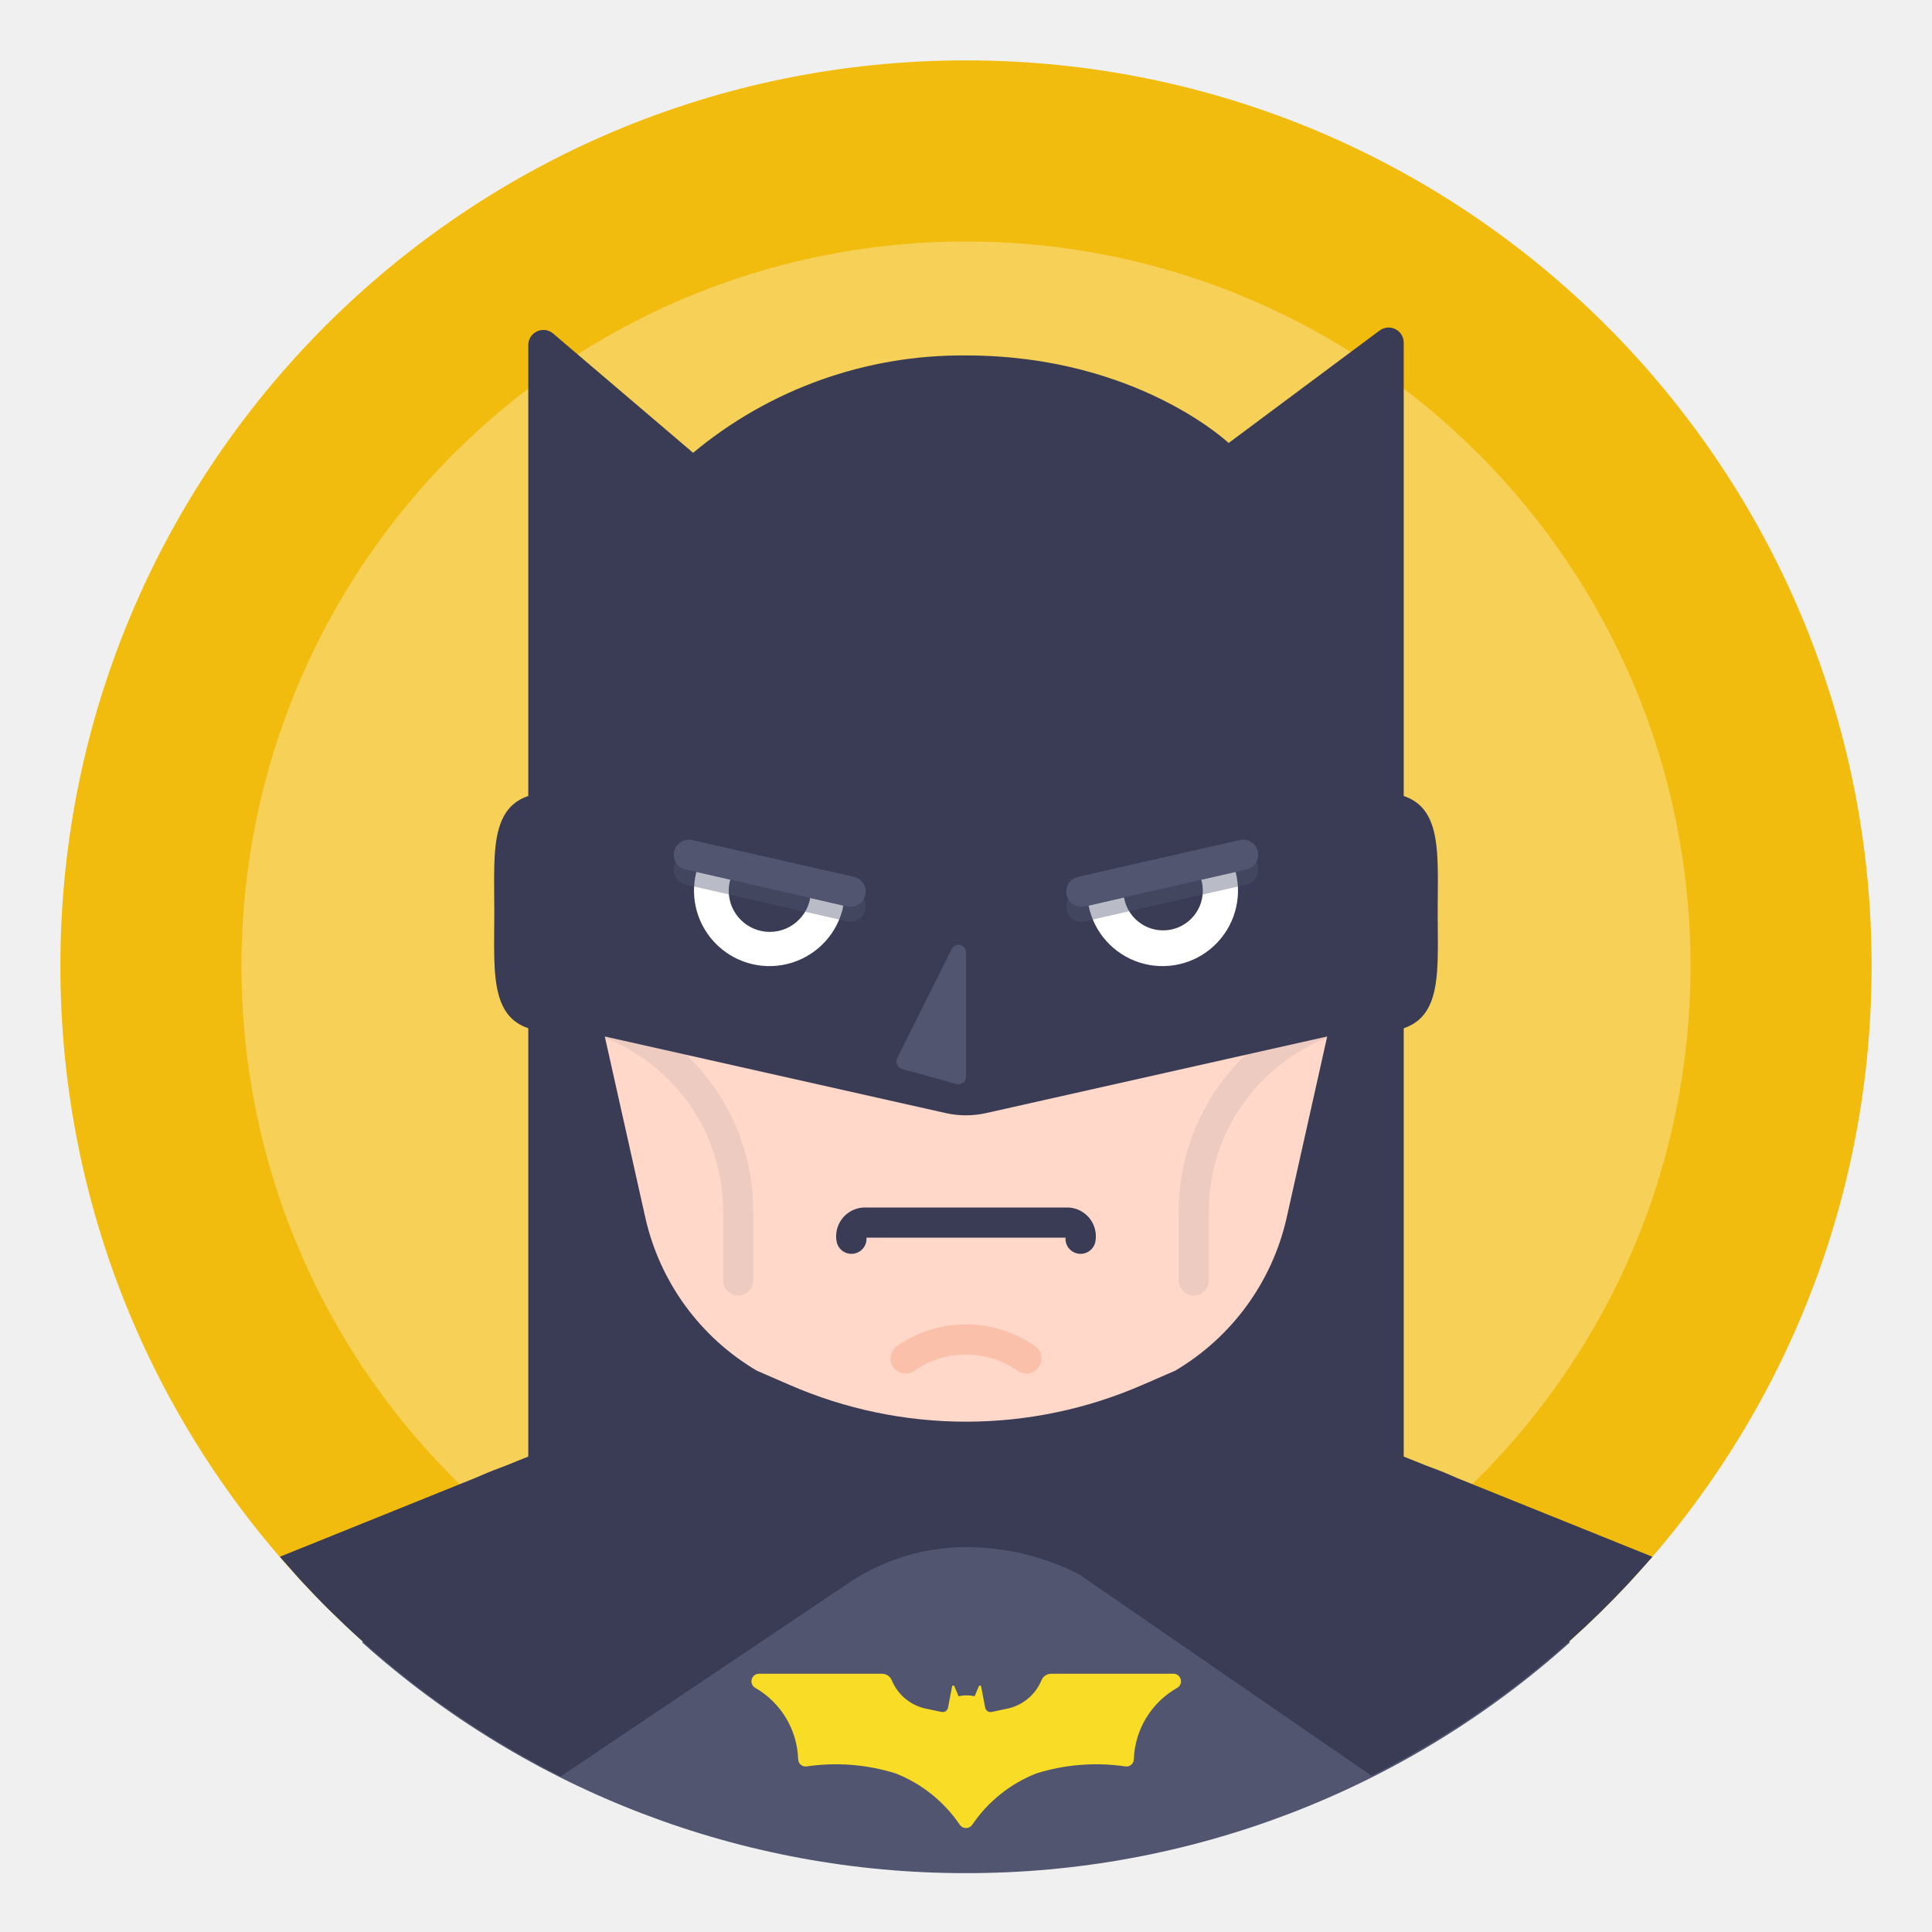
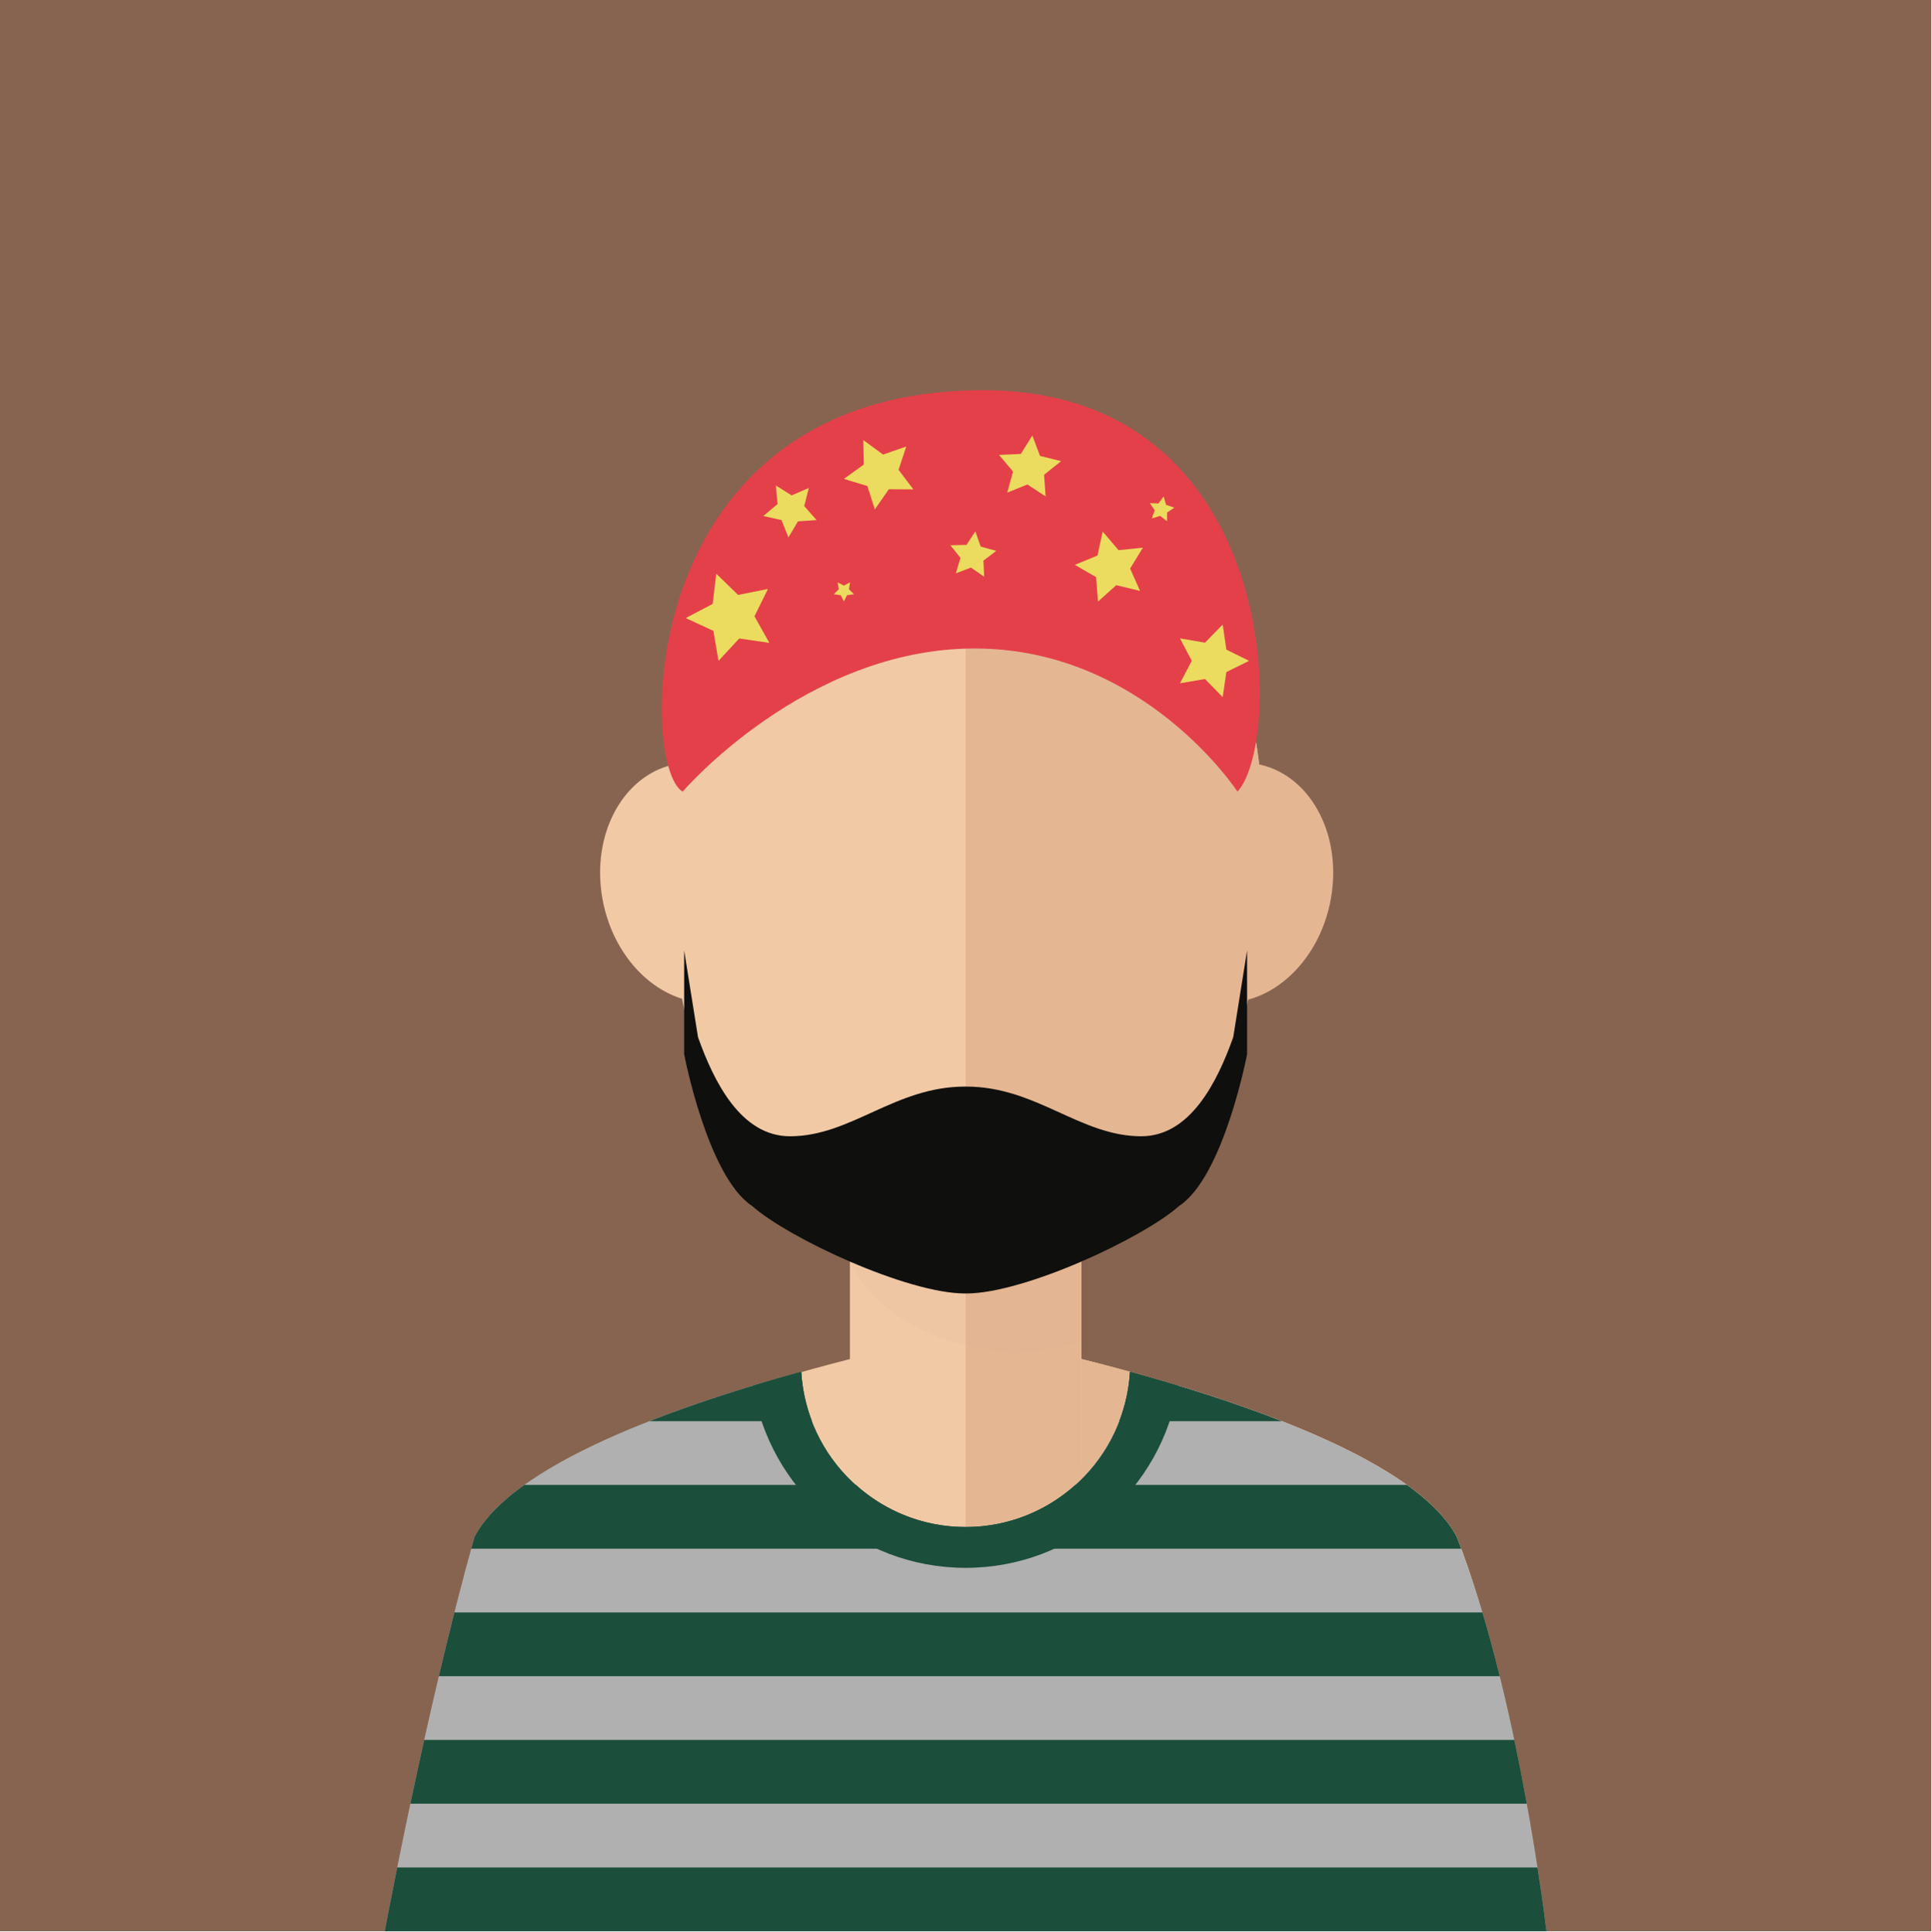
- <svg xmlns="http://www.w3.org/2000/svg" viewBox="0 0 128 128" data-name="Layer 1" id="Layer_1" fill="#000000">
+ <svg xmlns="http://www.w3.org/2000/svg" version="1.1" id="Layer_1" viewBox="0 0 145 145" xml:space="preserve" fill="#000000">
  <g id="SVGRepo_bgCarrier" stroke-width="0" />
  <g id="SVGRepo_tracerCarrier" stroke-linecap="round" stroke-linejoin="round" />
  <g id="SVGRepo_iconCarrier">
-     <defs>
-       <style>.cls-1{fill:#f2bc0f;}.cls-2,.cls-8{fill:#ffffff;}.cls-2{opacity:0.3;}.cls-3{fill:#515570;}.cls-4{fill:#393c54;}.cls-5{fill:#ffd8c9;}.cls-10,.cls-12,.cls-6,.cls-7,.cls-9{fill:none;stroke-linecap:round;stroke-linejoin:round;stroke-width:2px;}.cls-6{stroke:#393c54;}.cls-10,.cls-7,.cls-9{stroke:#515570;}.cls-7{opacity:0.1;}.cls-9{opacity:0.4;}.cls-11{fill:#f8dc25;}.cls-12{stroke:#fbc0aa;}</style>
-     </defs>
-     <circle class="cls-1" cx="64" cy="64" r="60" />
-     <circle class="cls-2" cx="64" cy="64" r="48" />
-     <path class="cls-3" d="M64,124.1a59.78,59.78,0,0,0,40-15.28l-2.39-5.68c-1.71-4-6.22-6.64-11.29-6.64H37.69c-5.07,0-9.58,2.66-11.29,6.64L24,108.82A59.78,59.78,0,0,0,64,124.1Z" />
-     <path class="cls-4" d="M95.25,60.43c0,4.38.45,7.93-3.93,7.93a7.93,7.93,0,1,1,0-15.86C95.7,52.5,95.25,56.05,95.25,60.43Z" />
-     <path class="cls-4" d="M44.61,60.43a7.93,7.93,0,0,1-7.93,7.93c-4.38,0-3.93-3.55-3.93-7.93s-.45-7.93,3.93-7.93A7.93,7.93,0,0,1,44.61,60.43Z" />
-     <path class="cls-5" d="M64,95.37A28.31,28.31,0,0,1,35.68,67.05V52.43c0-15.64,12.68-25.32,28.32-25.32s28.32,9.68,28.32,25.32V67.05A28.31,28.31,0,0,1,64,95.37Z" />
-     <path class="cls-6" d="M56.41,82.07A.91.91,0,0,1,57.25,81h13.5a.91.91,0,0,1,.84,1.07" />
-     <path class="cls-7" d="M90.91,67A13.34,13.34,0,0,0,79.09,80.34v4.49" />
-     <path class="cls-7" d="M37.09,67A13.34,13.34,0,0,1,48.91,80.34v4.49" />
-     <path class="cls-4" d="M35,67.53l27.68,6.22a6.14,6.14,0,0,0,2.63,0L93,67.53V22.7a1,1,0,0,0-1.6-.8l-10,7.45s-6.12-5.8-17.39-5.8A27.83,27.83,0,0,0,45.92,30l-9.27-7.9a1,1,0,0,0-1.65.76Z" />
-     <path class="cls-8" d="M46.13,57.75,55.88,60a5,5,0,1,1-9.75-2.21Z" />
-     <circle class="cls-4" cx="51" cy="59.02" r="2.72" />
-     <line class="cls-9" x1="56.36" x2="45.64" y1="60.07" y2="57.63" />
-     <line class="cls-10" x1="56.36" x2="45.64" y1="59.07" y2="56.63" />
-     <path class="cls-11" d="M78,111.82a.5.5,0,0,0-.26-.93H69.65a.7.7,0,0,0-.65.43h0a3.15,3.15,0,0,1-2.3,1.89l-1,.21a.36.36,0,0,1-.43-.29L65,111.72a.08.08,0,0,0-.15,0l-.28.66a2.37,2.37,0,0,0-1.06,0l-.28-.66a.08.08,0,0,0-.15,0l-.27,1.41a.36.36,0,0,1-.43.29l-1-.21a3.15,3.15,0,0,1-2.3-1.89h0a.7.7,0,0,0-.65-.43H50.29a.5.5,0,0,0-.26.93,5.67,5.67,0,0,1,2.85,4.72.49.49,0,0,0,.56.49,13.27,13.27,0,0,1,5.89.46,9.19,9.19,0,0,1,4.26,3.41.5.5,0,0,0,.82,0,9.19,9.19,0,0,1,4.26-3.41,13.27,13.27,0,0,1,5.89-.46.49.49,0,0,0,.56-.49A5.67,5.67,0,0,1,78,111.82Z" />
-     <path class="cls-8" d="M81.87,57.75,72.12,60a5,5,0,1,0,9.75-2.21Z" />
-     <circle class="cls-4" cx="77.06" cy="59.01" r="2.63" />
-     <line class="cls-9" x1="71.64" x2="82.36" y1="60.07" y2="57.63" />
-     <line class="cls-10" x1="71.64" x2="82.36" y1="59.07" y2="56.63" />
-     <path class="cls-4" d="M93,96.5V67l-5,1.36L85.25,80.65a15.8,15.8,0,0,1-7.39,10.16l-2.14.93a29.26,29.26,0,0,1-23.44,0l-2.14-.93a15.8,15.8,0,0,1-7.39-10.16L40,68.36,35,67V96.5l-16.46,6.64,1.37,1.55a60.21,60.21,0,0,0,17.24,13l19.35-13A14,14,0,0,1,64,102.5a16.37,16.37,0,0,1,7.5,1.81l19.37,13.34a60.39,60.39,0,0,0,17-12.72c.56-.61,1.1-1.21,1.61-1.79Z" />
-     <path class="cls-12" d="M60,90a7,7,0,0,1,8,0" />
-     <path class="cls-3" d="M64,63.12v8.21a.51.51,0,0,1-.63.49l-3.62-1a.51.51,0,0,1-.31-.71l3.61-7.23A.5.5,0,0,1,64,63.12Z" />
+     <g id="men_6">
+       <rect style="fill:#876450;" width="145" height="145" />
+       <g>
+         <g>
+           <g>
+             <g>
+               <path style="fill:#F1C9A5;" d="M109.374,115.394c-4.963-9.396-36.874-15.292-36.874-15.292s-30.675,5.554-36.508,15.554 c-3.669,13.039-6.49,29.281-6.49,29.281L72.5,145h42.752C115.252,145,114.039,127.236,109.374,115.394z" />
+               <path style="fill:#E4B692;" d="M72.5,100.102c0,0,31.911,5.896,36.874,15.292c4.665,11.842,6.128,29.606,6.128,29.606H72.5 V100.102z" />
+               <rect x="63.813" y="81" style="fill:#F1C9A5;" width="17.375" height="29.077" />
+               <rect x="72.5" y="81" style="fill:#E4B692;" width="8.688" height="29.077" />
+               <path style="opacity:0.1;fill:#DDAC8C;enable-background:new ;" d="M63.813,94.474c1.563,4.485,7.869,7.057,12.5,7.057 c1.676,0,3.306-0.281,4.875-0.795V81H63.813V94.474z" />
+               <path style="fill:#F1C9A5;" d="M94.838,62.653c0-18.162-10.001-28.489-22.338-28.489c-12.336,0-22.338,10.327-22.338,28.489 c0,24.429,10.002,32.886,22.338,32.886C84.837,95.539,94.838,86.063,94.838,62.653z" />
+               <path style="fill:#E4B692;" d="M91.438,75.246c-4.049-0.424-6.783-4.787-6.098-9.739c0.678-4.957,4.513-8.638,8.564-8.216 c4.047,0.422,6.776,4.783,6.093,9.739C99.318,71.988,95.487,75.665,91.438,75.246z" />
+               <path style="fill:#F1C9A5;" d="M45.161,67.031c-0.684-4.957,2.046-9.317,6.091-9.739c4.054-0.422,7.889,3.259,8.567,8.216 c0.684,4.953-2.052,9.315-6.1,9.739C49.671,75.665,45.84,71.988,45.161,67.031z" />
+               <path style="fill:#E4B692;" d="M94.838,62.653c0-18.162-10.001-28.489-22.338-28.489v61.375 C84.837,95.539,94.838,86.063,94.838,62.653z" />
+             </g>
+             <path style="fill:#0F0F0D;" d="M92.594,77.874c-1.201,3.378-3.234,7.44-6.907,7.44c-4.592,0-7.875-3.731-13.142-3.731 c-0.015,0-0.029,0.002-0.044,0.002c-0.016,0-0.03-0.002-0.046-0.002c-5.266,0-8.548,3.731-13.14,3.731 c-3.674,0-5.705-4.062-6.907-7.44l-1.04-6.508v7.788c0,0,1.745,9.171,5.096,11.387c2.728,2.424,11.635,6.576,15.99,6.576h0.001 c0.015,0,0.03-0.002,0.046-0.002c0.015,0,0.03,0.002,0.044,0.002h0.002c4.356,0,13.263-4.152,15.99-6.576 c3.351-2.216,5.096-11.387,5.096-11.387v-7.788L92.594,77.874z" />
+             <path style="fill:#B0B0B0;" d="M109.374,115.394c-2.899-5.487-14.979-9.777-24.534-12.399 c-0.374,6.499-5.747,11.658-12.34,11.658s-11.966-5.159-12.34-11.658c-9.556,2.622-21.635,6.912-24.534,12.399 C31.957,128.433,28.889,145,28.889,145H72.5h43.611C116.111,145,114.039,127.236,109.374,115.394z" />
+             <path style="fill:#1B4E3B;" d="M29.821,140.213c-0.59,2.938-0.933,4.787-0.933,4.787H72.5h43.611c0,0-0.218-1.868-0.671-4.787 H29.821z" />
+             <path style="fill:#1B4E3B;" d="M30.81,135.427h83.827c-0.273-1.504-0.586-3.117-0.938-4.787h-81.85 C31.474,132.322,31.126,133.931,30.81,135.427z" />
+             <path style="fill:#1B4E3B;" d="M32.947,125.854h79.657c-0.397-1.603-0.83-3.211-1.298-4.787h-77.19 C33.713,122.664,33.321,124.269,32.947,125.854z" />
+             <path style="fill:#1B4E3B;" d="M72.5,114.653c-3.169,0-6.049-1.2-8.234-3.16H39.364c-1.701,1.22-3.01,2.522-3.738,3.901 c-0.082,0.293-0.164,0.59-0.246,0.886h74.332c-0.111-0.298-0.224-0.595-0.338-0.886c-0.728-1.378-2.037-2.681-3.738-3.901 H80.734C78.549,113.454,75.669,114.653,72.5,114.653z" />
+             <g>
+               <g>
+                 <path style="fill:#1B4E3B;" d="M48.757,106.706h12.209c-0.447-1.164-0.731-2.409-0.806-3.711 C56.509,103.996,52.492,105.244,48.757,106.706z" />
+                 <path style="fill:#1B4E3B;" d="M84.034,106.706h12.209c-3.735-1.462-7.752-2.71-11.403-3.711 C84.765,104.298,84.481,105.542,84.034,106.706z" />
+               </g>
+             </g>
+             <path style="fill:#1B4E3B;" d="M56.527,104.042c1.21,7.744,7.89,13.675,15.973,13.675s14.763-5.932,15.974-13.675 c-1.235-0.374-2.454-0.723-3.634-1.047c-0.374,6.499-5.747,11.658-12.34,11.658s-11.966-5.159-12.34-11.658 C58.98,103.319,57.762,103.668,56.527,104.042z" />
+           </g>
+         </g>
+         <path style="fill:#E44049;" d="M92.912,59.437c0,0-7.016-10.749-19.733-10.749S51.253,59.437,51.253,59.437 c-3.29-1.897-3.726-30.139,22.583-30.139C96.233,29.298,96.421,55.643,92.912,59.437z" />
+         <polygon style="fill:#EBDC5F;" points="68.578,36.744 66.735,36.733 65.683,38.246 65.122,36.49 63.359,35.956 64.855,34.882 64.818,33.04 66.303,34.13 68.043,33.525 67.465,35.275 " />
+         <polygon style="fill:#EBDC5F;" points="78.506,37.275 77.142,36.374 75.625,36.986 76.061,35.41 75.011,34.156 76.645,34.084 77.511,32.698 78.084,34.23 79.672,34.625 78.392,35.644 " />
+         <polygon style="fill:#EBDC5F;" points="85.597,44.367 83.811,43.936 82.441,45.165 82.298,43.332 80.706,42.41 82.405,41.707 82.791,39.909 83.984,41.308 85.813,41.119 84.851,42.687 " />
+         <polygon style="fill:#EBDC5F;" points="73.896,43.304 72.9,42.614 71.767,43.044 72.114,41.883 71.354,40.938 72.567,40.91 73.23,39.896 73.632,41.04 74.802,41.358 73.838,42.093 " />
+         <polygon style="fill:#EBDC5F;" points="57.763,48.267 55.502,47.939 53.948,49.617 53.563,47.364 51.487,46.406 53.508,45.343 53.778,43.073 55.415,44.667 57.658,44.222 56.647,46.272 " />
+         <polygon style="fill:#EBDC5F;" points="63.359,45.165 63.125,44.69 62.6,44.613 62.979,44.244 62.891,43.722 63.359,43.968 63.827,43.722 63.738,44.244 64.118,44.613 63.593,44.69 " />
+         <polygon style="fill:#EBDC5F;" points="61.31,39.049 59.912,39.143 59.198,40.348 58.676,39.049 57.31,38.742 58.384,37.845 58.253,36.45 59.439,37.194 60.726,36.639 60.384,37.998 " />
+         <polygon style="fill:#EBDC5F;" points="91.803,52.345 90.473,50.981 88.595,51.303 89.481,49.617 88.596,47.931 90.473,48.253 91.803,46.889 92.077,48.775 93.784,49.617 92.077,50.46 " />
+         <polygon style="fill:#EBDC5F;" points="87.37,37.275 87.55,37.905 88.171,38.115 87.627,38.479 87.62,39.135 87.105,38.731 86.479,38.926 86.704,38.311 86.325,37.777 86.979,37.801 " />
+       </g>
+     </g>
  </g>
</svg>
